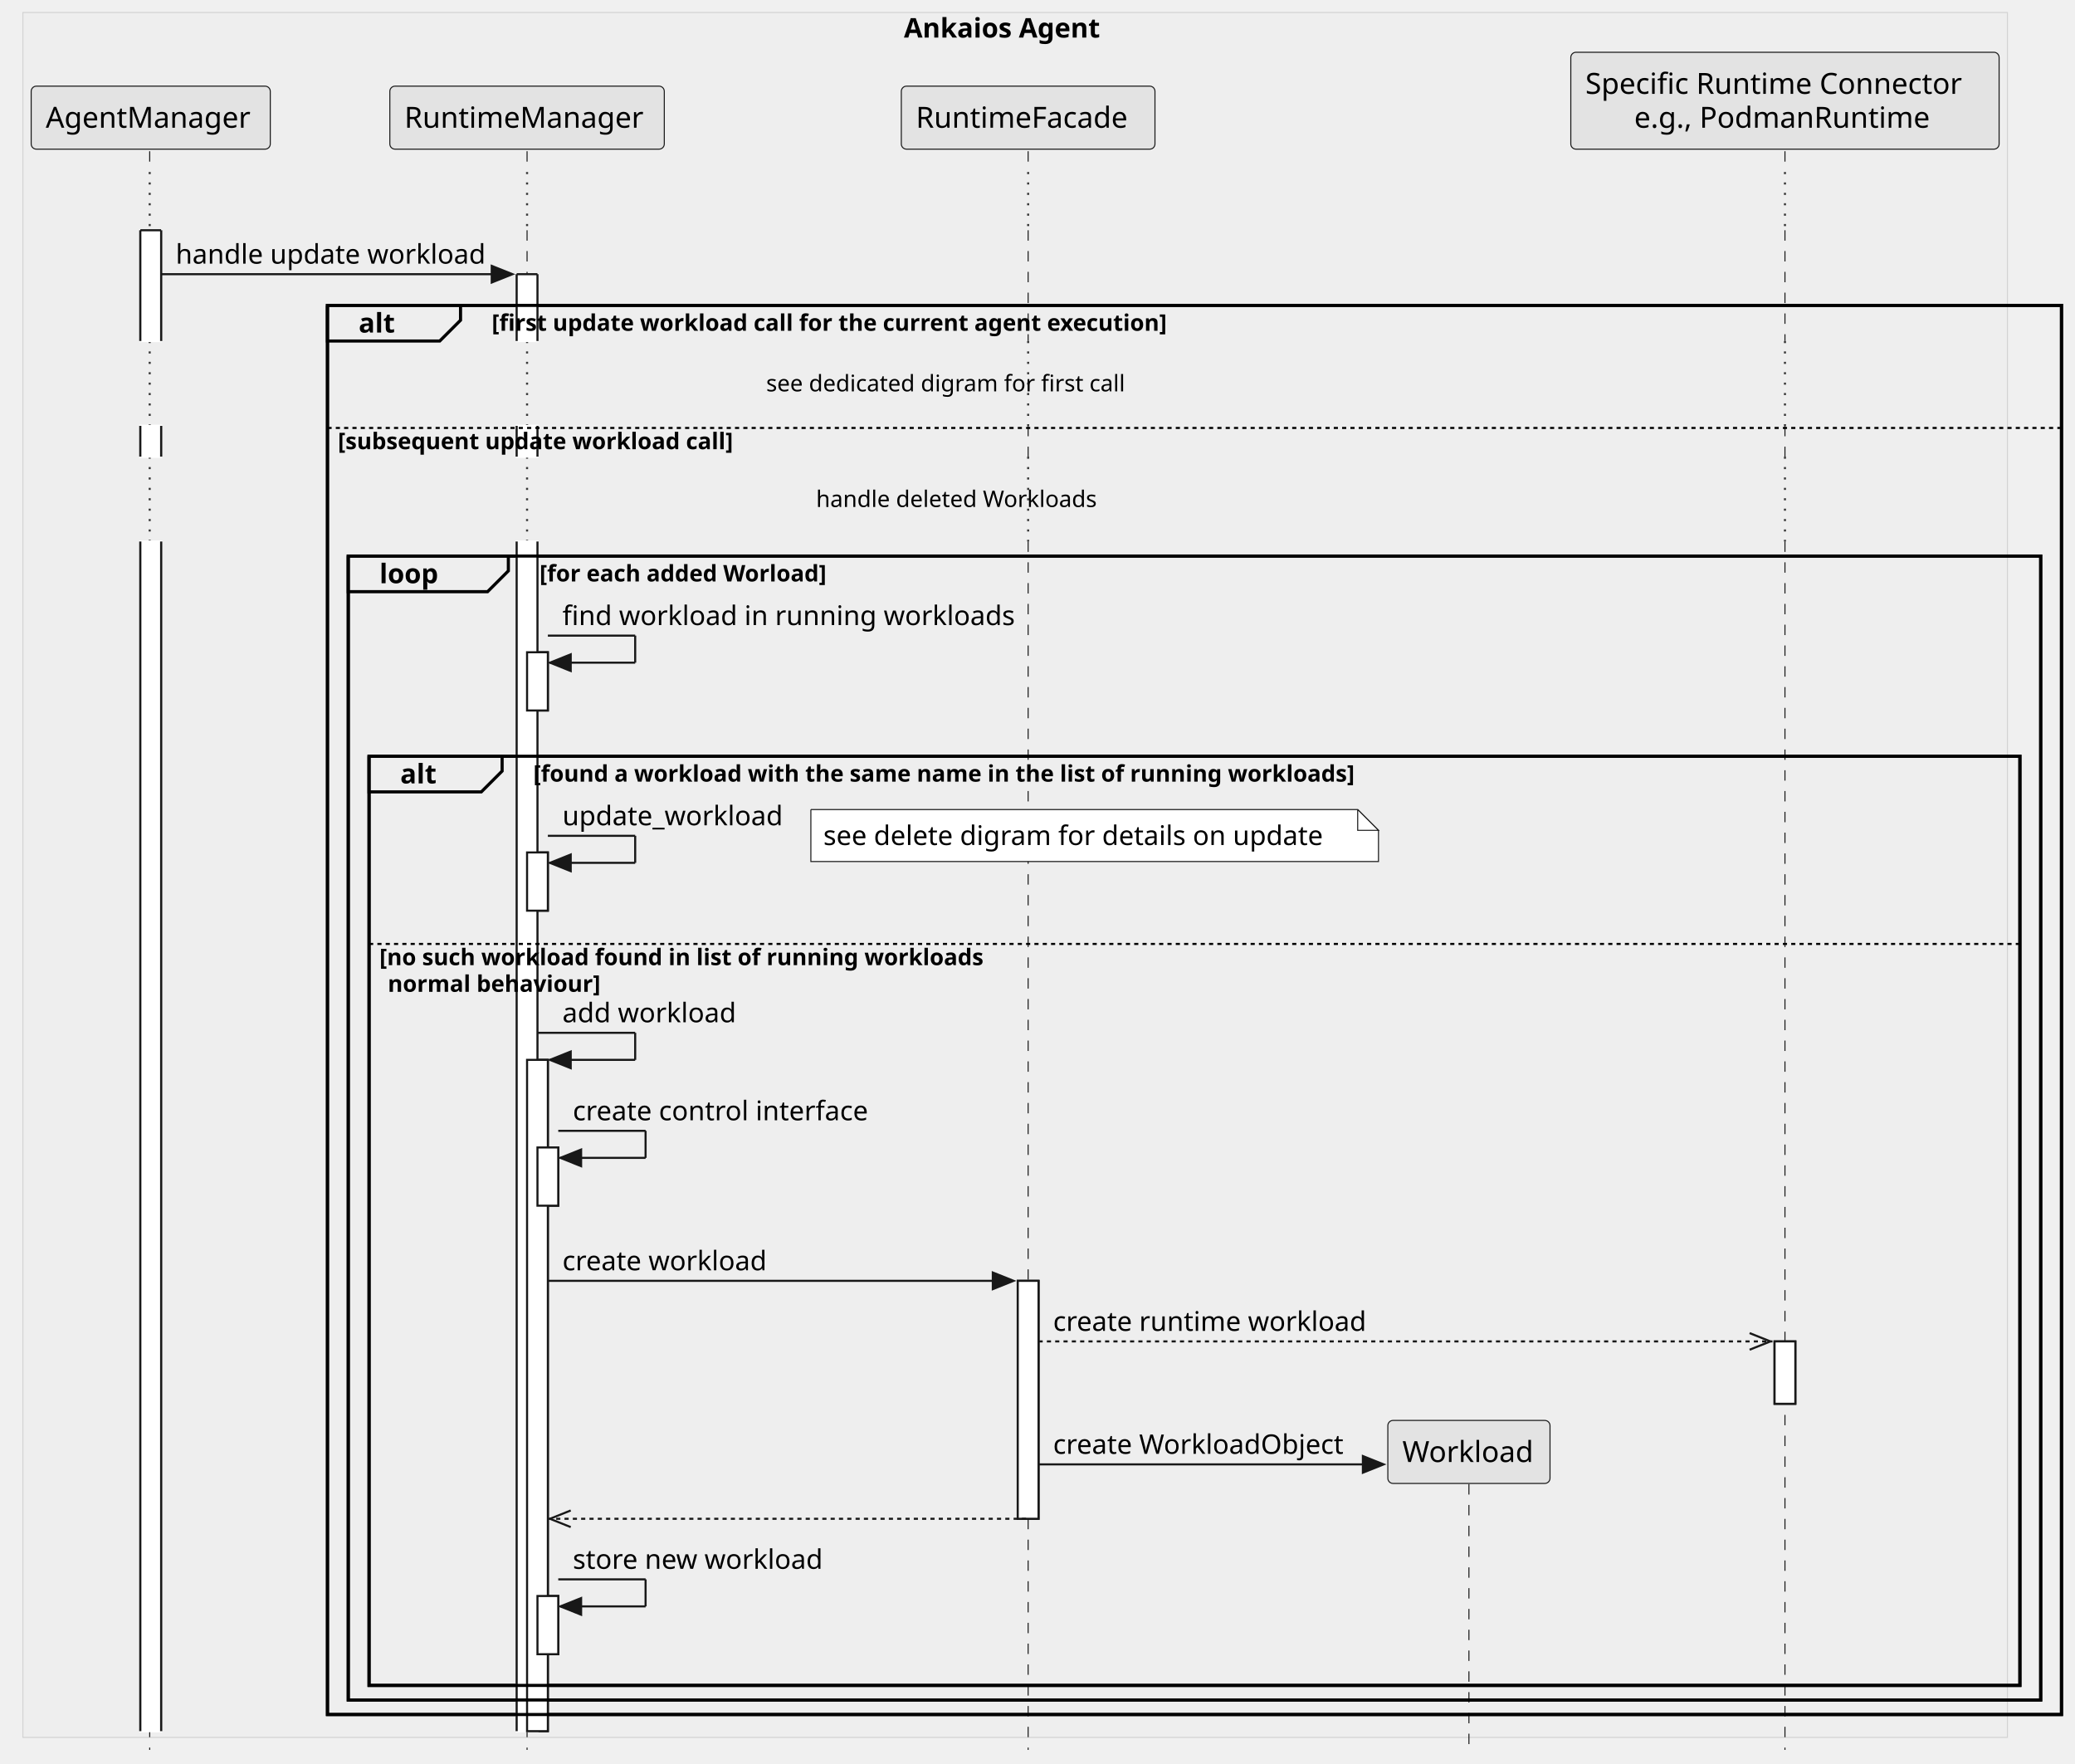
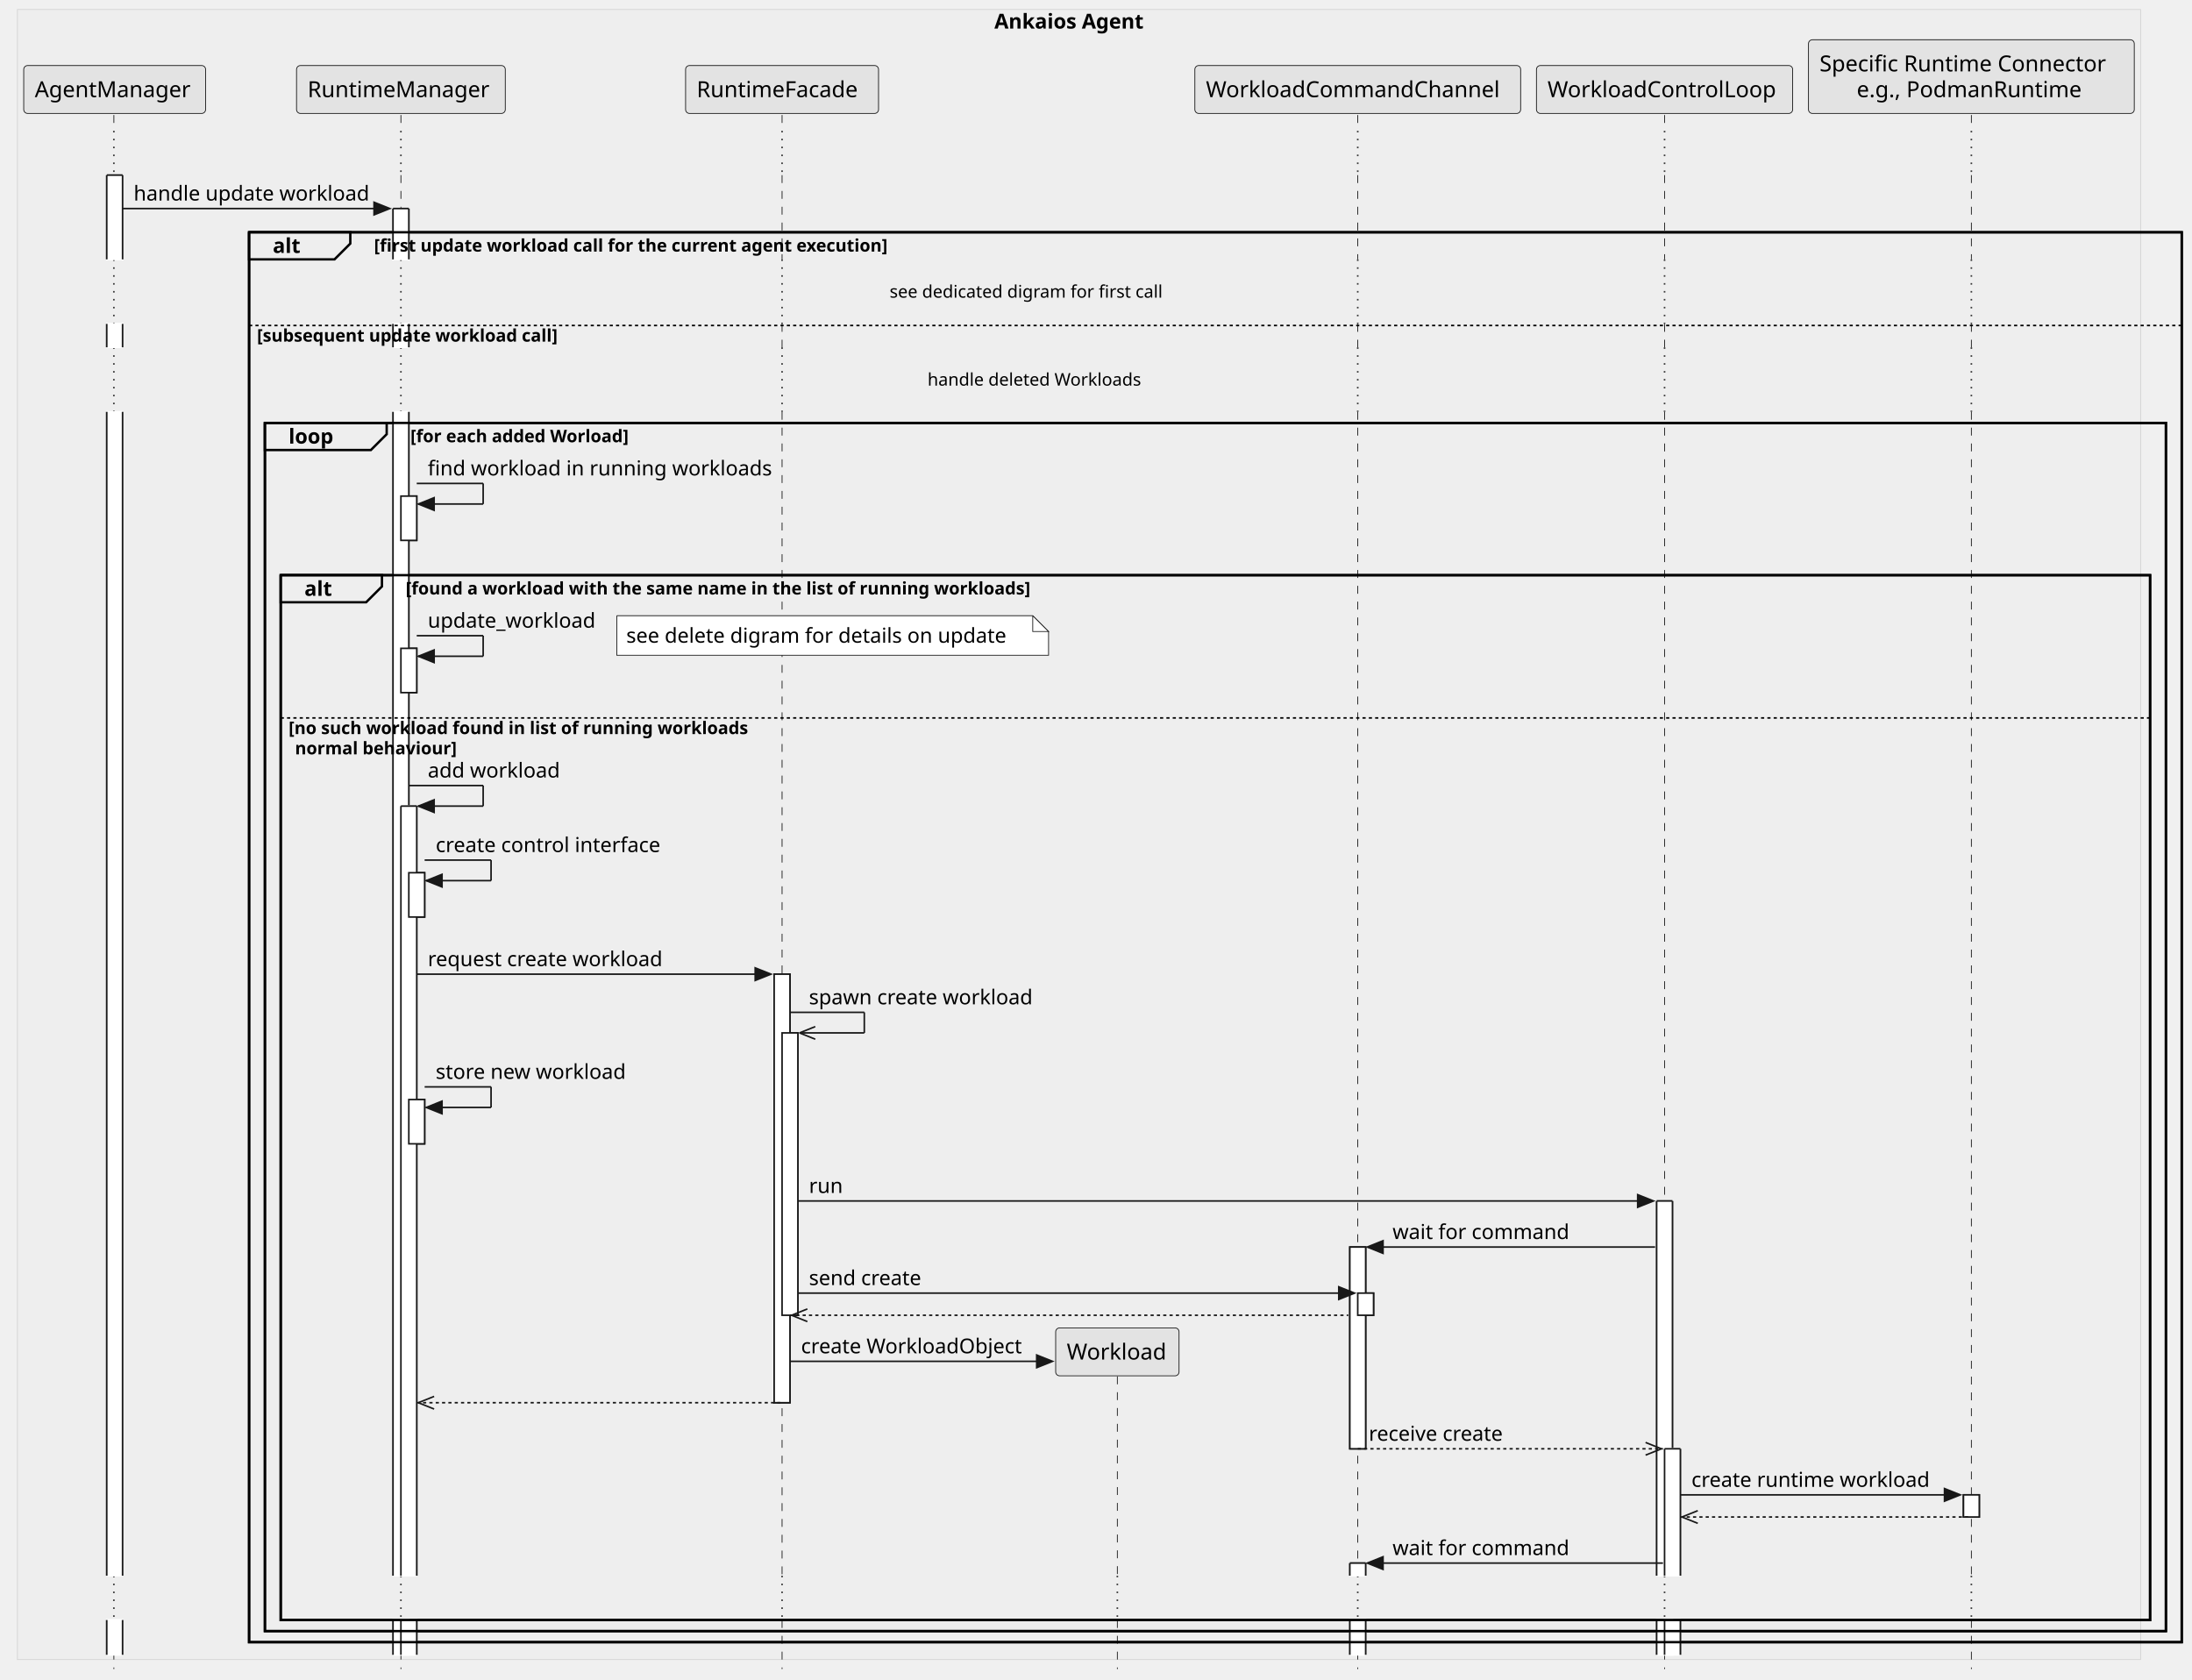
- <svg xmlns="http://www.w3.org/2000/svg" contentStyleType="text/css" height="848px" preserveAspectRatio="none" style="width:998px;height:848px;background:#FFFFFF;" version="1.1" viewBox="0 0 998 848" width="998px" zoomAndPan="magnify">
+ <svg xmlns="http://www.w3.org/2000/svg" contentStyleType="text/css" height="1062px" preserveAspectRatio="none" style="width:1386px;height:1062px;background:#FFFFFF;" version="1.1" viewBox="0 0 1386 1062" width="1386px" zoomAndPan="magnify">
  <defs />
  <g>
-     <rect fill="#EEEEEE" height="829.508" style="stroke:#D3D3D3;stroke-width:0.5;" width="954.5" x="11" y="6" />
-     <text fill="#000000" font-family="sans-serif" font-size="13" font-weight="bold" lengthAdjust="spacing" textLength="107" x="434.75" y="18.067">Ankaios Agent</text>
+     <rect fill="#EEEEEE" height="1043.305" style="stroke:#D3D3D3;stroke-width:0.5;" width="1342.5" x="11" y="6" />
+     <text fill="#000000" font-family="sans-serif" font-size="13" font-weight="bold" lengthAdjust="spacing" textLength="107" x="628.75" y="18.067">Ankaios Agent</text>
    <rect fill="#FFFFFF" height="53.266" style="stroke:#FFFFFF;stroke-width:1.0;" width="10" x="67.5" y="110.727" />
    <line style="stroke:#181818;stroke-width:1.0;" x1="67.5" x2="67.5" y1="110.727" y2="163.992" />
    <line style="stroke:#181818;stroke-width:1.0;" x1="77.5" x2="77.5" y1="110.727" y2="163.992" />
    <line style="stroke:#181818;stroke-width:1.0;" x1="67.5" x2="77.5" y1="110.727" y2="110.727" />
    <rect fill="#FFFFFF" height="14.805" style="stroke:#FFFFFF;stroke-width:1.0;" width="10" x="67.5" y="204.797" />
    <line style="stroke:#181818;stroke-width:1.0;" x1="67.5" x2="67.5" y1="204.797" y2="219.602" />
    <line style="stroke:#181818;stroke-width:1.0;" x1="77.5" x2="77.5" y1="204.797" y2="219.602" />
-     <rect fill="#FFFFFF" height="572.102" style="stroke:#FFFFFF;stroke-width:1.0;" width="10" x="67.5" y="260.406" />
-     <line style="stroke:#181818;stroke-width:1.0;" x1="67.5" x2="67.5" y1="260.406" y2="832.508" />
-     <line style="stroke:#181818;stroke-width:1.0;" x1="77.5" x2="77.5" y1="260.406" y2="832.508" />
+     <rect fill="#FFFFFF" height="735.898" style="stroke:#FFFFFF;stroke-width:1.0;" width="10" x="67.5" y="260.406" />
+     <line style="stroke:#181818;stroke-width:1.0;" x1="67.5" x2="67.5" y1="260.406" y2="996.305" />
+     <line style="stroke:#181818;stroke-width:1.0;" x1="77.5" x2="77.5" y1="260.406" y2="996.305" />
+     <rect fill="#FFFFFF" height="22" style="stroke:#FFFFFF;stroke-width:1.0;" width="10" x="67.5" y="1024.305" />
+     <line style="stroke:#181818;stroke-width:1.0;" x1="67.5" x2="67.5" y1="1024.305" y2="1046.305" />
+     <line style="stroke:#181818;stroke-width:1.0;" x1="77.5" x2="77.5" y1="1024.305" y2="1046.305" />
    <rect fill="#FFFFFF" height="32.133" style="stroke:#FFFFFF;stroke-width:1.0;" width="10" x="248.5" y="131.859" />
    <line style="stroke:#181818;stroke-width:1.0;" x1="248.5" x2="248.5" y1="131.859" y2="163.992" />
    <line style="stroke:#181818;stroke-width:1.0;" x1="258.5" x2="258.5" y1="131.859" y2="163.992" />
    <line style="stroke:#181818;stroke-width:1.0;" x1="248.5" x2="258.5" y1="131.859" y2="131.859" />
    <rect fill="#FFFFFF" height="14.805" style="stroke:#FFFFFF;stroke-width:1.0;" width="10" x="248.5" y="204.797" />
    <line style="stroke:#181818;stroke-width:1.0;" x1="248.5" x2="248.5" y1="204.797" y2="219.602" />
    <line style="stroke:#181818;stroke-width:1.0;" x1="258.5" x2="258.5" y1="204.797" y2="219.602" />
-     <rect fill="#FFFFFF" height="572.102" style="stroke:#FFFFFF;stroke-width:1.0;" width="10" x="248.5" y="260.406" />
-     <line style="stroke:#181818;stroke-width:1.0;" x1="248.5" x2="248.5" y1="260.406" y2="832.508" />
-     <line style="stroke:#181818;stroke-width:1.0;" x1="258.5" x2="258.5" y1="260.406" y2="832.508" />
+     <rect fill="#FFFFFF" height="735.898" style="stroke:#FFFFFF;stroke-width:1.0;" width="10" x="248.5" y="260.406" />
+     <line style="stroke:#181818;stroke-width:1.0;" x1="248.5" x2="248.5" y1="260.406" y2="996.305" />
+     <line style="stroke:#181818;stroke-width:1.0;" x1="258.5" x2="258.5" y1="260.406" y2="996.305" />
+     <rect fill="#FFFFFF" height="22" style="stroke:#FFFFFF;stroke-width:1.0;" width="10" x="248.5" y="1024.305" />
+     <line style="stroke:#181818;stroke-width:1.0;" x1="248.5" x2="248.5" y1="1024.305" y2="1046.305" />
+     <line style="stroke:#181818;stroke-width:1.0;" x1="258.5" x2="258.5" y1="1024.305" y2="1046.305" />
    <rect fill="#FFFFFF" height="28" style="stroke:#181818;stroke-width:1.0;" width="10" x="253.5" y="313.672" />
    <rect fill="#FFFFFF" height="28" style="stroke:#181818;stroke-width:1.0;" width="10" x="253.5" y="409.938" />
-     <rect fill="#FFFFFF" height="322.828" style="stroke:#181818;stroke-width:1.0;" width="10" x="253.5" y="509.68" />
+     <rect fill="#FFFFFF" height="486.625" style="stroke:#FFFFFF;stroke-width:1.0;" width="10" x="253.5" y="509.68" />
+     <line style="stroke:#181818;stroke-width:1.0;" x1="253.5" x2="253.5" y1="509.68" y2="996.305" />
+     <line style="stroke:#181818;stroke-width:1.0;" x1="263.5" x2="263.5" y1="509.68" y2="996.305" />
+     <line style="stroke:#181818;stroke-width:1.0;" x1="253.5" x2="263.5" y1="509.68" y2="509.68" />
+     <rect fill="#FFFFFF" height="22" style="stroke:#FFFFFF;stroke-width:1.0;" width="10" x="253.5" y="1024.305" />
+     <line style="stroke:#181818;stroke-width:1.0;" x1="253.5" x2="253.5" y1="1024.305" y2="1046.305" />
+     <line style="stroke:#181818;stroke-width:1.0;" x1="263.5" x2="263.5" y1="1024.305" y2="1046.305" />
    <rect fill="#FFFFFF" height="28" style="stroke:#181818;stroke-width:1.0;" width="10" x="258.5" y="551.812" />
-     <rect fill="#FFFFFF" height="28" style="stroke:#181818;stroke-width:1.0;" width="10" x="258.5" y="767.508" />
-     <rect fill="#FFFFFF" height="114.43" style="stroke:#181818;stroke-width:1.0;" width="10" x="489.5" y="615.945" />
-     <rect fill="#FFFFFF" height="30" style="stroke:#181818;stroke-width:1.0;" width="10" x="853.5" y="645.078" />
-     <rect fill="none" height="677.648" style="stroke:#000000;stroke-width:1.5;" width="834" x="157.5" y="146.859" />
-     <rect fill="none" height="550.102" style="stroke:#000000;stroke-width:1.5;" width="814" x="167.5" y="267.406" />
-     <rect fill="none" height="446.836" style="stroke:#000000;stroke-width:1.5;" width="794" x="177.5" y="363.672" />
+     <rect fill="#FFFFFF" height="28" style="stroke:#181818;stroke-width:1.0;" width="10" x="258.5" y="695.211" />
+     <rect fill="#FFFFFF" height="270.961" style="stroke:#181818;stroke-width:1.0;" width="10" x="489.5" y="615.945" />
+     <rect fill="#FFFFFF" height="178.531" style="stroke:#181818;stroke-width:1.0;" width="10" x="494.5" y="653.078" />
+     <rect fill="#FFFFFF" height="127.562" style="stroke:#181818;stroke-width:1.0;" width="10" x="853.5" y="788.477" />
+     <rect fill="#FFFFFF" height="14" style="stroke:#181818;stroke-width:1.0;" width="10" x="858.5" y="817.609" />
+     <rect fill="#FFFFFF" height="8" style="stroke:#FFFFFF;stroke-width:1.0;" width="10" x="853.5" y="988.305" />
+     <line style="stroke:#181818;stroke-width:1.0;" x1="853.5" x2="853.5" y1="988.305" y2="996.305" />
+     <line style="stroke:#181818;stroke-width:1.0;" x1="863.5" x2="863.5" y1="988.305" y2="996.305" />
+     <line style="stroke:#181818;stroke-width:1.0;" x1="853.5" x2="863.5" y1="988.305" y2="988.305" />
+     <rect fill="#FFFFFF" height="22" style="stroke:#FFFFFF;stroke-width:1.0;" width="10" x="853.5" y="1024.305" />
+     <line style="stroke:#181818;stroke-width:1.0;" x1="853.5" x2="853.5" y1="1024.305" y2="1046.305" />
+     <line style="stroke:#181818;stroke-width:1.0;" x1="863.5" x2="863.5" y1="1024.305" y2="1046.305" />
+     <rect fill="#FFFFFF" height="236.961" style="stroke:#FFFFFF;stroke-width:1.0;" width="10" x="1047.5" y="759.344" />
+     <line style="stroke:#181818;stroke-width:1.0;" x1="1047.5" x2="1047.5" y1="759.344" y2="996.305" />
+     <line style="stroke:#181818;stroke-width:1.0;" x1="1057.5" x2="1057.5" y1="759.344" y2="996.305" />
+     <line style="stroke:#181818;stroke-width:1.0;" x1="1047.5" x2="1057.5" y1="759.344" y2="759.344" />
+     <rect fill="#FFFFFF" height="22" style="stroke:#FFFFFF;stroke-width:1.0;" width="10" x="1047.5" y="1024.305" />
+     <line style="stroke:#181818;stroke-width:1.0;" x1="1047.5" x2="1047.5" y1="1024.305" y2="1046.305" />
+     <line style="stroke:#181818;stroke-width:1.0;" x1="1057.5" x2="1057.5" y1="1024.305" y2="1046.305" />
+     <rect fill="#FFFFFF" height="80.266" style="stroke:#FFFFFF;stroke-width:1.0;" width="10" x="1052.5" y="916.039" />
+     <line style="stroke:#181818;stroke-width:1.0;" x1="1052.5" x2="1052.5" y1="916.039" y2="996.305" />
+     <line style="stroke:#181818;stroke-width:1.0;" x1="1062.5" x2="1062.5" y1="916.039" y2="996.305" />
+     <line style="stroke:#181818;stroke-width:1.0;" x1="1052.5" x2="1062.5" y1="916.039" y2="916.039" />
+     <rect fill="#FFFFFF" height="22" style="stroke:#FFFFFF;stroke-width:1.0;" width="10" x="1052.5" y="1024.305" />
+     <line style="stroke:#181818;stroke-width:1.0;" x1="1052.5" x2="1052.5" y1="1024.305" y2="1046.305" />
+     <line style="stroke:#181818;stroke-width:1.0;" x1="1062.5" x2="1062.5" y1="1024.305" y2="1046.305" />
+     <rect fill="#FFFFFF" height="14" style="stroke:#181818;stroke-width:1.0;" width="10" x="1241.5" y="945.172" />
+     <rect fill="none" height="891.445" style="stroke:#000000;stroke-width:1.5;" width="1222" x="157.5" y="146.859" />
+     <rect fill="none" height="763.898" style="stroke:#000000;stroke-width:1.5;" width="1202" x="167.5" y="267.406" />
+     <rect fill="none" height="660.633" style="stroke:#000000;stroke-width:1.5;" width="1182" x="177.5" y="363.672" />
    <line style="stroke:#181818;stroke-width:0.5;stroke-dasharray:5.0,5.0;" x1="72" x2="72" y1="72.727" y2="82.727" />
    <line style="stroke:#383838;stroke-width:1.0;stroke-dasharray:1.0,4.0;" x1="72" x2="72" y1="82.727" y2="110.727" />
    <line style="stroke:#181818;stroke-width:0.5;stroke-dasharray:5.0,5.0;" x1="72" x2="72" y1="110.727" y2="163.992" />
    <line style="stroke:#383838;stroke-width:1.0;stroke-dasharray:1.0,4.0;" x1="72" x2="72" y1="163.992" y2="204.797" />
    <line style="stroke:#181818;stroke-width:0.5;stroke-dasharray:5.0,5.0;" x1="72" x2="72" y1="204.797" y2="219.602" />
    <line style="stroke:#383838;stroke-width:1.0;stroke-dasharray:1.0,4.0;" x1="72" x2="72" y1="219.602" y2="260.406" />
-     <line style="stroke:#181818;stroke-width:0.5;stroke-dasharray:5.0,5.0;" x1="72" x2="72" y1="260.406" y2="841.508" />
+     <line style="stroke:#181818;stroke-width:0.5;stroke-dasharray:5.0,5.0;" x1="72" x2="72" y1="260.406" y2="996.305" />
+     <line style="stroke:#383838;stroke-width:1.0;stroke-dasharray:1.0,4.0;" x1="72" x2="72" y1="996.305" y2="1024.305" />
+     <line style="stroke:#181818;stroke-width:0.5;stroke-dasharray:5.0,5.0;" x1="72" x2="72" y1="1024.305" y2="1055.305" />
    <line style="stroke:#181818;stroke-width:0.5;stroke-dasharray:5.0,5.0;" x1="253.5" x2="253.5" y1="72.727" y2="82.727" />
    <line style="stroke:#383838;stroke-width:1.0;stroke-dasharray:1.0,4.0;" x1="253.5" x2="253.5" y1="82.727" y2="110.727" />
    <line style="stroke:#181818;stroke-width:0.5;stroke-dasharray:5.0,5.0;" x1="253.5" x2="253.5" y1="110.727" y2="163.992" />
    <line style="stroke:#383838;stroke-width:1.0;stroke-dasharray:1.0,4.0;" x1="253.5" x2="253.5" y1="163.992" y2="204.797" />
    <line style="stroke:#181818;stroke-width:0.5;stroke-dasharray:5.0,5.0;" x1="253.5" x2="253.5" y1="204.797" y2="219.602" />
    <line style="stroke:#383838;stroke-width:1.0;stroke-dasharray:1.0,4.0;" x1="253.5" x2="253.5" y1="219.602" y2="260.406" />
-     <line style="stroke:#181818;stroke-width:0.5;stroke-dasharray:5.0,5.0;" x1="253.5" x2="253.5" y1="260.406" y2="841.508" />
+     <line style="stroke:#181818;stroke-width:0.5;stroke-dasharray:5.0,5.0;" x1="253.5" x2="253.5" y1="260.406" y2="996.305" />
+     <line style="stroke:#383838;stroke-width:1.0;stroke-dasharray:1.0,4.0;" x1="253.5" x2="253.5" y1="996.305" y2="1024.305" />
+     <line style="stroke:#181818;stroke-width:0.5;stroke-dasharray:5.0,5.0;" x1="253.5" x2="253.5" y1="1024.305" y2="1055.305" />
    <line style="stroke:#181818;stroke-width:0.5;stroke-dasharray:5.0,5.0;" x1="494.5" x2="494.5" y1="72.727" y2="82.727" />
    <line style="stroke:#383838;stroke-width:1.0;stroke-dasharray:1.0,4.0;" x1="494.5" x2="494.5" y1="82.727" y2="110.727" />
    <line style="stroke:#181818;stroke-width:0.5;stroke-dasharray:5.0,5.0;" x1="494.5" x2="494.5" y1="110.727" y2="163.992" />
    <line style="stroke:#383838;stroke-width:1.0;stroke-dasharray:1.0,4.0;" x1="494.5" x2="494.5" y1="163.992" y2="204.797" />
    <line style="stroke:#181818;stroke-width:0.5;stroke-dasharray:5.0,5.0;" x1="494.5" x2="494.5" y1="204.797" y2="219.602" />
    <line style="stroke:#383838;stroke-width:1.0;stroke-dasharray:1.0,4.0;" x1="494.5" x2="494.5" y1="219.602" y2="260.406" />
-     <line style="stroke:#181818;stroke-width:0.5;stroke-dasharray:5.0,5.0;" x1="494.5" x2="494.5" y1="260.406" y2="841.508" />
-     <line style="stroke:#181818;stroke-width:0.5;stroke-dasharray:5.0,5.0;" x1="706.5" x2="706.5" y1="713.727" y2="841.508" />
+     <line style="stroke:#181818;stroke-width:0.5;stroke-dasharray:5.0,5.0;" x1="494.5" x2="494.5" y1="260.406" y2="996.305" />
+     <line style="stroke:#383838;stroke-width:1.0;stroke-dasharray:1.0,4.0;" x1="494.5" x2="494.5" y1="996.305" y2="1024.305" />
+     <line style="stroke:#181818;stroke-width:0.5;stroke-dasharray:5.0,5.0;" x1="494.5" x2="494.5" y1="1024.305" y2="1055.305" />
+     <line style="stroke:#181818;stroke-width:0.5;stroke-dasharray:5.0,5.0;" x1="706.5" x2="706.5" y1="870.258" y2="996.305" />
+     <line style="stroke:#383838;stroke-width:1.0;stroke-dasharray:1.0,4.0;" x1="706.5" x2="706.5" y1="996.305" y2="1024.305" />
+     <line style="stroke:#181818;stroke-width:0.5;stroke-dasharray:5.0,5.0;" x1="706.5" x2="706.5" y1="1024.305" y2="1055.305" />
    <line style="stroke:#181818;stroke-width:0.5;stroke-dasharray:5.0,5.0;" x1="858.5" x2="858.5" y1="72.727" y2="82.727" />
    <line style="stroke:#383838;stroke-width:1.0;stroke-dasharray:1.0,4.0;" x1="858.5" x2="858.5" y1="82.727" y2="110.727" />
    <line style="stroke:#181818;stroke-width:0.5;stroke-dasharray:5.0,5.0;" x1="858.5" x2="858.5" y1="110.727" y2="163.992" />
    <line style="stroke:#383838;stroke-width:1.0;stroke-dasharray:1.0,4.0;" x1="858.5" x2="858.5" y1="163.992" y2="204.797" />
    <line style="stroke:#181818;stroke-width:0.5;stroke-dasharray:5.0,5.0;" x1="858.5" x2="858.5" y1="204.797" y2="219.602" />
    <line style="stroke:#383838;stroke-width:1.0;stroke-dasharray:1.0,4.0;" x1="858.5" x2="858.5" y1="219.602" y2="260.406" />
-     <line style="stroke:#181818;stroke-width:0.5;stroke-dasharray:5.0,5.0;" x1="858.5" x2="858.5" y1="260.406" y2="841.508" />
+     <line style="stroke:#181818;stroke-width:0.5;stroke-dasharray:5.0,5.0;" x1="858.5" x2="858.5" y1="260.406" y2="996.305" />
+     <line style="stroke:#383838;stroke-width:1.0;stroke-dasharray:1.0,4.0;" x1="858.5" x2="858.5" y1="996.305" y2="1024.305" />
+     <line style="stroke:#181818;stroke-width:0.5;stroke-dasharray:5.0,5.0;" x1="858.5" x2="858.5" y1="1024.305" y2="1055.305" />
+     <line style="stroke:#181818;stroke-width:0.5;stroke-dasharray:5.0,5.0;" x1="1052.5" x2="1052.5" y1="72.727" y2="82.727" />
+     <line style="stroke:#383838;stroke-width:1.0;stroke-dasharray:1.0,4.0;" x1="1052.5" x2="1052.5" y1="82.727" y2="110.727" />
+     <line style="stroke:#181818;stroke-width:0.5;stroke-dasharray:5.0,5.0;" x1="1052.5" x2="1052.5" y1="110.727" y2="163.992" />
+     <line style="stroke:#383838;stroke-width:1.0;stroke-dasharray:1.0,4.0;" x1="1052.5" x2="1052.5" y1="163.992" y2="204.797" />
+     <line style="stroke:#181818;stroke-width:0.5;stroke-dasharray:5.0,5.0;" x1="1052.5" x2="1052.5" y1="204.797" y2="219.602" />
+     <line style="stroke:#383838;stroke-width:1.0;stroke-dasharray:1.0,4.0;" x1="1052.5" x2="1052.5" y1="219.602" y2="260.406" />
+     <line style="stroke:#181818;stroke-width:0.5;stroke-dasharray:5.0,5.0;" x1="1052.5" x2="1052.5" y1="260.406" y2="996.305" />
+     <line style="stroke:#383838;stroke-width:1.0;stroke-dasharray:1.0,4.0;" x1="1052.5" x2="1052.5" y1="996.305" y2="1024.305" />
+     <line style="stroke:#181818;stroke-width:0.5;stroke-dasharray:5.0,5.0;" x1="1052.5" x2="1052.5" y1="1024.305" y2="1055.305" />
+     <line style="stroke:#181818;stroke-width:0.5;stroke-dasharray:5.0,5.0;" x1="1246.5" x2="1246.5" y1="72.727" y2="82.727" />
+     <line style="stroke:#383838;stroke-width:1.0;stroke-dasharray:1.0,4.0;" x1="1246.5" x2="1246.5" y1="82.727" y2="110.727" />
+     <line style="stroke:#181818;stroke-width:0.5;stroke-dasharray:5.0,5.0;" x1="1246.5" x2="1246.5" y1="110.727" y2="163.992" />
+     <line style="stroke:#383838;stroke-width:1.0;stroke-dasharray:1.0,4.0;" x1="1246.5" x2="1246.5" y1="163.992" y2="204.797" />
+     <line style="stroke:#181818;stroke-width:0.5;stroke-dasharray:5.0,5.0;" x1="1246.5" x2="1246.5" y1="204.797" y2="219.602" />
+     <line style="stroke:#383838;stroke-width:1.0;stroke-dasharray:1.0,4.0;" x1="1246.5" x2="1246.5" y1="219.602" y2="260.406" />
+     <line style="stroke:#181818;stroke-width:0.5;stroke-dasharray:5.0,5.0;" x1="1246.5" x2="1246.5" y1="260.406" y2="996.305" />
+     <line style="stroke:#383838;stroke-width:1.0;stroke-dasharray:1.0,4.0;" x1="1246.5" x2="1246.5" y1="996.305" y2="1024.305" />
+     <line style="stroke:#181818;stroke-width:0.5;stroke-dasharray:5.0,5.0;" x1="1246.5" x2="1246.5" y1="1024.305" y2="1055.305" />
    <rect fill="#E3E3E3" height="30.297" rx="2.5" ry="2.5" style="stroke:#181818;stroke-width:0.5;" width="115" x="15" y="41.43" />
    <text fill="#000000" font-family="sans-serif" font-size="14" lengthAdjust="spacing" textLength="101" x="22" y="61.425">AgentManager</text>
    <rect fill="#E3E3E3" height="30.297" rx="2.5" ry="2.5" style="stroke:#181818;stroke-width:0.5;" width="132" x="187.5" y="41.43" />
    <text fill="#000000" font-family="sans-serif" font-size="14" lengthAdjust="spacing" textLength="118" x="194.5" y="61.425">RuntimeManager</text>
    <rect fill="#E3E3E3" height="30.297" rx="2.5" ry="2.5" style="stroke:#181818;stroke-width:0.5;" width="122" x="433.5" y="41.43" />
    <text fill="#000000" font-family="sans-serif" font-size="14" lengthAdjust="spacing" textLength="108" x="440.5" y="61.425">RuntimeFacade</text>
-     <rect fill="#E3E3E3" height="46.594" rx="2.5" ry="2.5" style="stroke:#181818;stroke-width:0.5;" width="206" x="755.5" y="25.133" />
-     <text fill="#000000" font-family="sans-serif" font-size="14" lengthAdjust="spacing" textLength="192" x="762.5" y="45.128">Specific Runtime Connector</text>
-     <text fill="#000000" font-family="sans-serif" font-size="14" lengthAdjust="spacing" textLength="149" x="786" y="61.425">e.g., PodmanRuntime</text>
+     <rect fill="#E3E3E3" height="30.297" rx="2.5" ry="2.5" style="stroke:#181818;stroke-width:0.5;" width="206" x="755.5" y="41.43" />
+     <text fill="#000000" font-family="sans-serif" font-size="14" lengthAdjust="spacing" textLength="192" x="762.5" y="61.425">WorkloadCommandChannel</text>
+     <rect fill="#E3E3E3" height="30.297" rx="2.5" ry="2.5" style="stroke:#181818;stroke-width:0.5;" width="162" x="971.5" y="41.43" />
+     <text fill="#000000" font-family="sans-serif" font-size="14" lengthAdjust="spacing" textLength="148" x="978.5" y="61.425">WorkloadControlLoop</text>
+     <rect fill="#E3E3E3" height="46.594" rx="2.5" ry="2.5" style="stroke:#181818;stroke-width:0.5;" width="206" x="1143.5" y="25.133" />
+     <text fill="#000000" font-family="sans-serif" font-size="14" lengthAdjust="spacing" textLength="192" x="1150.5" y="45.128">Specific Runtime Connector</text>
+     <text fill="#000000" font-family="sans-serif" font-size="14" lengthAdjust="spacing" textLength="149" x="1174" y="61.425">e.g., PodmanRuntime</text>
    <rect fill="#FFFFFF" height="53.266" style="stroke:#FFFFFF;stroke-width:1.0;" width="10" x="67.5" y="110.727" />
    <line style="stroke:#181818;stroke-width:1.0;" x1="67.5" x2="67.5" y1="110.727" y2="163.992" />
    <line style="stroke:#181818;stroke-width:1.0;" x1="77.5" x2="77.5" y1="110.727" y2="163.992" />
    <line style="stroke:#181818;stroke-width:1.0;" x1="67.5" x2="77.5" y1="110.727" y2="110.727" />
    <rect fill="#FFFFFF" height="14.805" style="stroke:#FFFFFF;stroke-width:1.0;" width="10" x="67.5" y="204.797" />
    <line style="stroke:#181818;stroke-width:1.0;" x1="67.5" x2="67.5" y1="204.797" y2="219.602" />
    <line style="stroke:#181818;stroke-width:1.0;" x1="77.5" x2="77.5" y1="204.797" y2="219.602" />
-     <rect fill="#FFFFFF" height="572.102" style="stroke:#FFFFFF;stroke-width:1.0;" width="10" x="67.5" y="260.406" />
-     <line style="stroke:#181818;stroke-width:1.0;" x1="67.5" x2="67.5" y1="260.406" y2="832.508" />
-     <line style="stroke:#181818;stroke-width:1.0;" x1="77.5" x2="77.5" y1="260.406" y2="832.508" />
+     <rect fill="#FFFFFF" height="735.898" style="stroke:#FFFFFF;stroke-width:1.0;" width="10" x="67.5" y="260.406" />
+     <line style="stroke:#181818;stroke-width:1.0;" x1="67.5" x2="67.5" y1="260.406" y2="996.305" />
+     <line style="stroke:#181818;stroke-width:1.0;" x1="77.5" x2="77.5" y1="260.406" y2="996.305" />
+     <rect fill="#FFFFFF" height="22" style="stroke:#FFFFFF;stroke-width:1.0;" width="10" x="67.5" y="1024.305" />
+     <line style="stroke:#181818;stroke-width:1.0;" x1="67.5" x2="67.5" y1="1024.305" y2="1046.305" />
+     <line style="stroke:#181818;stroke-width:1.0;" x1="77.5" x2="77.5" y1="1024.305" y2="1046.305" />
    <rect fill="#FFFFFF" height="32.133" style="stroke:#FFFFFF;stroke-width:1.0;" width="10" x="248.5" y="131.859" />
    <line style="stroke:#181818;stroke-width:1.0;" x1="248.5" x2="248.5" y1="131.859" y2="163.992" />
    <line style="stroke:#181818;stroke-width:1.0;" x1="258.5" x2="258.5" y1="131.859" y2="163.992" />
    <line style="stroke:#181818;stroke-width:1.0;" x1="248.5" x2="258.5" y1="131.859" y2="131.859" />
    <rect fill="#FFFFFF" height="14.805" style="stroke:#FFFFFF;stroke-width:1.0;" width="10" x="248.5" y="204.797" />
    <line style="stroke:#181818;stroke-width:1.0;" x1="248.5" x2="248.5" y1="204.797" y2="219.602" />
    <line style="stroke:#181818;stroke-width:1.0;" x1="258.5" x2="258.5" y1="204.797" y2="219.602" />
-     <rect fill="#FFFFFF" height="572.102" style="stroke:#FFFFFF;stroke-width:1.0;" width="10" x="248.5" y="260.406" />
-     <line style="stroke:#181818;stroke-width:1.0;" x1="248.5" x2="248.5" y1="260.406" y2="832.508" />
-     <line style="stroke:#181818;stroke-width:1.0;" x1="258.5" x2="258.5" y1="260.406" y2="832.508" />
+     <rect fill="#FFFFFF" height="735.898" style="stroke:#FFFFFF;stroke-width:1.0;" width="10" x="248.5" y="260.406" />
+     <line style="stroke:#181818;stroke-width:1.0;" x1="248.5" x2="248.5" y1="260.406" y2="996.305" />
+     <line style="stroke:#181818;stroke-width:1.0;" x1="258.5" x2="258.5" y1="260.406" y2="996.305" />
+     <rect fill="#FFFFFF" height="22" style="stroke:#FFFFFF;stroke-width:1.0;" width="10" x="248.5" y="1024.305" />
+     <line style="stroke:#181818;stroke-width:1.0;" x1="248.5" x2="248.5" y1="1024.305" y2="1046.305" />
+     <line style="stroke:#181818;stroke-width:1.0;" x1="258.5" x2="258.5" y1="1024.305" y2="1046.305" />
    <rect fill="#FFFFFF" height="28" style="stroke:#181818;stroke-width:1.0;" width="10" x="253.5" y="313.672" />
    <rect fill="#FFFFFF" height="28" style="stroke:#181818;stroke-width:1.0;" width="10" x="253.5" y="409.938" />
-     <rect fill="#FFFFFF" height="322.828" style="stroke:#181818;stroke-width:1.0;" width="10" x="253.5" y="509.68" />
+     <rect fill="#FFFFFF" height="486.625" style="stroke:#FFFFFF;stroke-width:1.0;" width="10" x="253.5" y="509.68" />
+     <line style="stroke:#181818;stroke-width:1.0;" x1="253.5" x2="253.5" y1="509.68" y2="996.305" />
+     <line style="stroke:#181818;stroke-width:1.0;" x1="263.5" x2="263.5" y1="509.68" y2="996.305" />
+     <line style="stroke:#181818;stroke-width:1.0;" x1="253.5" x2="263.5" y1="509.68" y2="509.68" />
+     <rect fill="#FFFFFF" height="22" style="stroke:#FFFFFF;stroke-width:1.0;" width="10" x="253.5" y="1024.305" />
+     <line style="stroke:#181818;stroke-width:1.0;" x1="253.5" x2="253.5" y1="1024.305" y2="1046.305" />
+     <line style="stroke:#181818;stroke-width:1.0;" x1="263.5" x2="263.5" y1="1024.305" y2="1046.305" />
    <rect fill="#FFFFFF" height="28" style="stroke:#181818;stroke-width:1.0;" width="10" x="258.5" y="551.812" />
-     <rect fill="#FFFFFF" height="28" style="stroke:#181818;stroke-width:1.0;" width="10" x="258.5" y="767.508" />
-     <rect fill="#FFFFFF" height="114.43" style="stroke:#181818;stroke-width:1.0;" width="10" x="489.5" y="615.945" />
-     <rect fill="#FFFFFF" height="30" style="stroke:#181818;stroke-width:1.0;" width="10" x="853.5" y="645.078" />
+     <rect fill="#FFFFFF" height="28" style="stroke:#181818;stroke-width:1.0;" width="10" x="258.5" y="695.211" />
+     <rect fill="#FFFFFF" height="270.961" style="stroke:#181818;stroke-width:1.0;" width="10" x="489.5" y="615.945" />
+     <rect fill="#FFFFFF" height="178.531" style="stroke:#181818;stroke-width:1.0;" width="10" x="494.5" y="653.078" />
+     <rect fill="#FFFFFF" height="127.562" style="stroke:#181818;stroke-width:1.0;" width="10" x="853.5" y="788.477" />
+     <rect fill="#FFFFFF" height="14" style="stroke:#181818;stroke-width:1.0;" width="10" x="858.5" y="817.609" />
+     <rect fill="#FFFFFF" height="8" style="stroke:#FFFFFF;stroke-width:1.0;" width="10" x="853.5" y="988.305" />
+     <line style="stroke:#181818;stroke-width:1.0;" x1="853.5" x2="853.5" y1="988.305" y2="996.305" />
+     <line style="stroke:#181818;stroke-width:1.0;" x1="863.5" x2="863.5" y1="988.305" y2="996.305" />
+     <line style="stroke:#181818;stroke-width:1.0;" x1="853.5" x2="863.5" y1="988.305" y2="988.305" />
+     <rect fill="#FFFFFF" height="22" style="stroke:#FFFFFF;stroke-width:1.0;" width="10" x="853.5" y="1024.305" />
+     <line style="stroke:#181818;stroke-width:1.0;" x1="853.5" x2="853.5" y1="1024.305" y2="1046.305" />
+     <line style="stroke:#181818;stroke-width:1.0;" x1="863.5" x2="863.5" y1="1024.305" y2="1046.305" />
+     <rect fill="#FFFFFF" height="236.961" style="stroke:#FFFFFF;stroke-width:1.0;" width="10" x="1047.5" y="759.344" />
+     <line style="stroke:#181818;stroke-width:1.0;" x1="1047.5" x2="1047.5" y1="759.344" y2="996.305" />
+     <line style="stroke:#181818;stroke-width:1.0;" x1="1057.5" x2="1057.5" y1="759.344" y2="996.305" />
+     <line style="stroke:#181818;stroke-width:1.0;" x1="1047.5" x2="1057.5" y1="759.344" y2="759.344" />
+     <rect fill="#FFFFFF" height="22" style="stroke:#FFFFFF;stroke-width:1.0;" width="10" x="1047.5" y="1024.305" />
+     <line style="stroke:#181818;stroke-width:1.0;" x1="1047.5" x2="1047.5" y1="1024.305" y2="1046.305" />
+     <line style="stroke:#181818;stroke-width:1.0;" x1="1057.5" x2="1057.5" y1="1024.305" y2="1046.305" />
+     <rect fill="#FFFFFF" height="80.266" style="stroke:#FFFFFF;stroke-width:1.0;" width="10" x="1052.5" y="916.039" />
+     <line style="stroke:#181818;stroke-width:1.0;" x1="1052.5" x2="1052.5" y1="916.039" y2="996.305" />
+     <line style="stroke:#181818;stroke-width:1.0;" x1="1062.5" x2="1062.5" y1="916.039" y2="996.305" />
+     <line style="stroke:#181818;stroke-width:1.0;" x1="1052.5" x2="1062.5" y1="916.039" y2="916.039" />
+     <rect fill="#FFFFFF" height="22" style="stroke:#FFFFFF;stroke-width:1.0;" width="10" x="1052.5" y="1024.305" />
+     <line style="stroke:#181818;stroke-width:1.0;" x1="1052.5" x2="1052.5" y1="1024.305" y2="1046.305" />
+     <line style="stroke:#181818;stroke-width:1.0;" x1="1062.5" x2="1062.5" y1="1024.305" y2="1046.305" />
+     <rect fill="#FFFFFF" height="14" style="stroke:#181818;stroke-width:1.0;" width="10" x="1241.5" y="945.172" />
    <polygon fill="#181818" points="236.5,127.859,246.5,131.859,236.5,135.859" style="stroke:#181818;stroke-width:1.0;" />
    <line style="stroke:#181818;stroke-width:1.0;" x1="77.5" x2="242.5" y1="131.859" y2="131.859" />
    <text fill="#000000" font-family="sans-serif" font-size="13" lengthAdjust="spacing" textLength="152" x="84.5" y="126.793">handle update workload</text>
    <path d="M157.5,146.859 L221.5,146.859 L221.5,153.992 L211.5,163.992 L157.5,163.992 L157.5,146.859 " fill="#EEEEEE" style="stroke:#000000;stroke-width:1.5;" />
-     <rect fill="none" height="677.648" style="stroke:#000000;stroke-width:1.5;" width="834" x="157.5" y="146.859" />
+     <rect fill="none" height="891.445" style="stroke:#000000;stroke-width:1.5;" width="1222" x="157.5" y="146.859" />
    <text fill="#000000" font-family="sans-serif" font-size="13" font-weight="bold" lengthAdjust="spacing" textLength="19" x="172.5" y="159.926">alt</text>
    <text fill="#000000" font-family="sans-serif" font-size="11" font-weight="bold" lengthAdjust="spacing" textLength="380" x="236.5" y="159.07">[first update workload call for the current agent execution]</text>
-     <text fill="#000000" font-family="sans-serif" font-size="11" lengthAdjust="spacing" textLength="194" x="368.5" y="188.203">see dedicated digram for first call</text>
-     <line style="stroke:#000000;stroke-width:1.0;stroke-dasharray:2.0,2.0;" x1="157.5" x2="991.5" y1="205.797" y2="205.797" />
+     <text fill="#000000" font-family="sans-serif" font-size="11" lengthAdjust="spacing" textLength="194" x="562.5" y="188.203">see dedicated digram for first call</text>
+     <line style="stroke:#000000;stroke-width:1.0;stroke-dasharray:2.0,2.0;" x1="157.5" x2="1379.5" y1="205.797" y2="205.797" />
    <text fill="#000000" font-family="sans-serif" font-size="11" font-weight="bold" lengthAdjust="spacing" textLength="224" x="162.5" y="216.007">[subsequent update workload call]</text>
-     <text fill="#000000" font-family="sans-serif" font-size="11" lengthAdjust="spacing" textLength="146" x="392.5" y="243.812">handle deleted Workloads</text>
+     <text fill="#000000" font-family="sans-serif" font-size="11" lengthAdjust="spacing" textLength="146" x="586.5" y="243.812">handle deleted Workloads</text>
    <path d="M167.5,267.406 L244.5,267.406 L244.5,274.539 L234.5,284.539 L167.5,284.539 L167.5,267.406 " fill="#EEEEEE" style="stroke:#000000;stroke-width:1.5;" />
-     <rect fill="none" height="550.102" style="stroke:#000000;stroke-width:1.5;" width="814" x="167.5" y="267.406" />
+     <rect fill="none" height="763.898" style="stroke:#000000;stroke-width:1.5;" width="1202" x="167.5" y="267.406" />
    <text fill="#000000" font-family="sans-serif" font-size="13" font-weight="bold" lengthAdjust="spacing" textLength="32" x="182.5" y="280.473">loop</text>
    <text fill="#000000" font-family="sans-serif" font-size="11" font-weight="bold" lengthAdjust="spacing" textLength="165" x="259.5" y="279.617">[for each added Worload]</text>
    <line style="stroke:#181818;stroke-width:1.0;" x1="263.5" x2="305.5" y1="305.672" y2="305.672" />
    <line style="stroke:#181818;stroke-width:1.0;" x1="305.5" x2="305.5" y1="305.672" y2="318.672" />
    <line style="stroke:#181818;stroke-width:1.0;" x1="264.5" x2="305.5" y1="318.672" y2="318.672" />
    <polygon fill="#181818" points="274.5,314.672,264.5,318.672,274.5,322.672" style="stroke:#181818;stroke-width:1.0;" />
    <text fill="#000000" font-family="sans-serif" font-size="13" lengthAdjust="spacing" textLength="217" x="270.5" y="300.606">find workload in running workloads</text>
    <path d="M177.5,363.672 L241.5,363.672 L241.5,370.805 L231.5,380.805 L177.5,380.805 L177.5,363.672 " fill="#EEEEEE" style="stroke:#000000;stroke-width:1.5;" />
-     <rect fill="none" height="446.836" style="stroke:#000000;stroke-width:1.5;" width="794" x="177.5" y="363.672" />
+     <rect fill="none" height="660.633" style="stroke:#000000;stroke-width:1.5;" width="1182" x="177.5" y="363.672" />
    <text fill="#000000" font-family="sans-serif" font-size="13" font-weight="bold" lengthAdjust="spacing" textLength="19" x="192.5" y="376.739">alt</text>
    <text fill="#000000" font-family="sans-serif" font-size="11" font-weight="bold" lengthAdjust="spacing" textLength="461" x="256.5" y="375.882">[found a workload with the same name in the list of running workloads]</text>
    <line style="stroke:#181818;stroke-width:1.0;" x1="263.5" x2="305.5" y1="401.938" y2="401.938" />
    <line style="stroke:#181818;stroke-width:1.0;" x1="305.5" x2="305.5" y1="401.938" y2="414.938" />
    <line style="stroke:#181818;stroke-width:1.0;" x1="264.5" x2="305.5" y1="414.938" y2="414.938" />
    <polygon fill="#181818" points="274.5,410.938,264.5,414.938,274.5,418.938" style="stroke:#181818;stroke-width:1.0;" />
    <text fill="#000000" font-family="sans-serif" font-size="13" lengthAdjust="spacing" textLength="108" x="270.5" y="396.872">update_workload</text>
    <path d="M390,389.305 L390,414.305 L663,414.305 L663,399.305 L653,389.305 L390,389.305 " fill="#FFFFFF" style="stroke:#181818;stroke-width:0.5;" />
    <path d="M653,389.305 L653,399.305 L663,399.305 L653,389.305 " fill="#FFFFFF" style="stroke:#181818;stroke-width:0.5;" />
    <text fill="#000000" font-family="sans-serif" font-size="13" lengthAdjust="spacing" textLength="252" x="396" y="406.372">see delete digram for details on update</text>
-     <line style="stroke:#000000;stroke-width:1.0;stroke-dasharray:2.0,2.0;" x1="177.5" x2="971.5" y1="453.938" y2="453.938" />
+     <line style="stroke:#000000;stroke-width:1.0;stroke-dasharray:2.0,2.0;" x1="177.5" x2="1359.5" y1="453.938" y2="453.938" />
    <text fill="#000000" font-family="sans-serif" font-size="11" font-weight="bold" lengthAdjust="spacing" textLength="339" x="182.5" y="464.148">[no such workload found in list of running workloads</text>
    <text fill="#000000" font-family="sans-serif" font-size="11" font-weight="bold" lengthAdjust="spacing" textLength="117" x="186.5" y="476.953">normal behaviour]</text>
    <line style="stroke:#181818;stroke-width:1.0;" x1="258.5" x2="305.5" y1="496.68" y2="496.68" />
    <line style="stroke:#181818;stroke-width:1.0;" x1="305.5" x2="305.5" y1="496.68" y2="509.68" />
    <line style="stroke:#181818;stroke-width:1.0;" x1="264.5" x2="305.5" y1="509.68" y2="509.68" />
    <polygon fill="#181818" points="274.5,505.68,264.5,509.68,274.5,513.68" style="stroke:#181818;stroke-width:1.0;" />
    <text fill="#000000" font-family="sans-serif" font-size="13" lengthAdjust="spacing" textLength="84" x="270.5" y="491.614">add workload</text>
    <line style="stroke:#181818;stroke-width:1.0;" x1="268.5" x2="310.5" y1="543.812" y2="543.812" />
    <line style="stroke:#181818;stroke-width:1.0;" x1="310.5" x2="310.5" y1="543.812" y2="556.812" />
    <line style="stroke:#181818;stroke-width:1.0;" x1="269.5" x2="310.5" y1="556.812" y2="556.812" />
    <polygon fill="#181818" points="279.5,552.812,269.5,556.812,279.5,560.812" style="stroke:#181818;stroke-width:1.0;" />
    <text fill="#000000" font-family="sans-serif" font-size="13" lengthAdjust="spacing" textLength="149" x="275.5" y="538.747">create control interface</text>
    <polygon fill="#181818" points="477.5,611.945,487.5,615.945,477.5,619.945" style="stroke:#181818;stroke-width:1.0;" />
    <line style="stroke:#181818;stroke-width:1.0;" x1="263.5" x2="483.5" y1="615.945" y2="615.945" />
-     <text fill="#000000" font-family="sans-serif" font-size="13" lengthAdjust="spacing" textLength="101" x="270.5" y="610.879">create workload</text>
-     <line style="stroke:#181818;stroke-width:1.0;" x1="851.5" x2="841.5" y1="645.078" y2="641.078" />
-     <line style="stroke:#181818;stroke-width:1.0;" x1="851.5" x2="841.5" y1="645.078" y2="649.078" />
-     <line style="stroke:#181818;stroke-width:1.0;stroke-dasharray:2.0,2.0;" x1="499.5" x2="852.5" y1="645.078" y2="645.078" />
-     <text fill="#000000" font-family="sans-serif" font-size="13" lengthAdjust="spacing" textLength="155" x="506.5" y="640.012">create runtime workload</text>
-     <polygon fill="#181818" points="655.5,700.211,665.5,704.211,655.5,708.211" style="stroke:#181818;stroke-width:1.0;" />
-     <line style="stroke:#181818;stroke-width:1.0;" x1="499.5" x2="661.5" y1="704.211" y2="704.211" />
-     <text fill="#000000" font-family="sans-serif" font-size="13" lengthAdjust="spacing" textLength="144" x="506.5" y="699.145">create WorkloadObject</text>
-     <rect fill="#E3E3E3" height="30.297" rx="2.5" ry="2.5" style="stroke:#181818;stroke-width:0.5;" width="78" x="667.5" y="683.078" />
-     <text fill="#000000" font-family="sans-serif" font-size="14" lengthAdjust="spacing" textLength="64" x="674.5" y="703.073">Workload</text>
-     <line style="stroke:#181818;stroke-width:1.0;" x1="264.5" x2="274.5" y1="730.375" y2="726.375" />
-     <line style="stroke:#181818;stroke-width:1.0;" x1="264.5" x2="274.5" y1="730.375" y2="734.375" />
-     <line style="stroke:#181818;stroke-width:1.0;stroke-dasharray:2.0,2.0;" x1="263.5" x2="493.5" y1="730.375" y2="730.375" />
-     <line style="stroke:#181818;stroke-width:1.0;" x1="268.5" x2="310.5" y1="759.508" y2="759.508" />
-     <line style="stroke:#181818;stroke-width:1.0;" x1="310.5" x2="310.5" y1="759.508" y2="772.508" />
-     <line style="stroke:#181818;stroke-width:1.0;" x1="269.5" x2="310.5" y1="772.508" y2="772.508" />
-     <polygon fill="#181818" points="279.5,768.508,269.5,772.508,279.5,776.508" style="stroke:#181818;stroke-width:1.0;" />
-     <text fill="#000000" font-family="sans-serif" font-size="13" lengthAdjust="spacing" textLength="122" x="275.5" y="754.442">store new workload</text>
+     <text fill="#000000" font-family="sans-serif" font-size="13" lengthAdjust="spacing" textLength="154" x="270.5" y="610.879">request create workload</text>
+     <line style="stroke:#181818;stroke-width:1.0;" x1="499.5" x2="546.5" y1="640.078" y2="640.078" />
+     <line style="stroke:#181818;stroke-width:1.0;" x1="546.5" x2="546.5" y1="640.078" y2="653.078" />
+     <line style="stroke:#181818;stroke-width:1.0;" x1="505.5" x2="546.5" y1="653.078" y2="653.078" />
+     <line style="stroke:#181818;stroke-width:1.0;" x1="505.5" x2="515.5" y1="653.078" y2="649.078" />
+     <line style="stroke:#181818;stroke-width:1.0;" x1="505.5" x2="515.5" y1="653.078" y2="657.078" />
+     <text fill="#000000" font-family="sans-serif" font-size="13" lengthAdjust="spacing" textLength="145" x="511.5" y="635.012">spawn create workload</text>
+     <line style="stroke:#181818;stroke-width:1.0;" x1="268.5" x2="310.5" y1="687.211" y2="687.211" />
+     <line style="stroke:#181818;stroke-width:1.0;" x1="310.5" x2="310.5" y1="687.211" y2="700.211" />
+     <line style="stroke:#181818;stroke-width:1.0;" x1="269.5" x2="310.5" y1="700.211" y2="700.211" />
+     <polygon fill="#181818" points="279.5,696.211,269.5,700.211,279.5,704.211" style="stroke:#181818;stroke-width:1.0;" />
+     <text fill="#000000" font-family="sans-serif" font-size="13" lengthAdjust="spacing" textLength="122" x="275.5" y="682.145">store new workload</text>
+     <polygon fill="#181818" points="1035.5,755.344,1045.5,759.344,1035.5,763.344" style="stroke:#181818;stroke-width:1.0;" />
+     <line style="stroke:#181818;stroke-width:1.0;" x1="504.5" x2="1041.5" y1="759.344" y2="759.344" />
+     <text fill="#000000" font-family="sans-serif" font-size="13" lengthAdjust="spacing" textLength="21" x="511.5" y="754.278">run</text>
+     <polygon fill="#181818" points="874.5,784.477,864.5,788.477,874.5,792.477" style="stroke:#181818;stroke-width:1.0;" />
+     <line style="stroke:#181818;stroke-width:1.0;" x1="868.5" x2="1046.5" y1="788.477" y2="788.477" />
+     <text fill="#000000" font-family="sans-serif" font-size="13" lengthAdjust="spacing" textLength="115" x="880.5" y="783.411">wait for command</text>
+     <polygon fill="#181818" points="846.5,813.609,856.5,817.609,846.5,821.609" style="stroke:#181818;stroke-width:1.0;" />
+     <line style="stroke:#181818;stroke-width:1.0;" x1="504.5" x2="852.5" y1="817.609" y2="817.609" />
+     <text fill="#000000" font-family="sans-serif" font-size="13" lengthAdjust="spacing" textLength="76" x="511.5" y="812.543">send create</text>
+     <line style="stroke:#181818;stroke-width:1.0;" x1="500.5" x2="510.5" y1="831.609" y2="827.609" />
+     <line style="stroke:#181818;stroke-width:1.0;" x1="500.5" x2="510.5" y1="831.609" y2="835.609" />
+     <line style="stroke:#181818;stroke-width:1.0;stroke-dasharray:2.0,2.0;" x1="499.5" x2="852.5" y1="831.609" y2="831.609" />
+     <polygon fill="#181818" points="655.5,856.742,665.5,860.742,655.5,864.742" style="stroke:#181818;stroke-width:1.0;" />
+     <line style="stroke:#181818;stroke-width:1.0;" x1="499.5" x2="661.5" y1="860.742" y2="860.742" />
+     <text fill="#000000" font-family="sans-serif" font-size="13" lengthAdjust="spacing" textLength="144" x="506.5" y="855.676">create WorkloadObject</text>
+     <rect fill="#E3E3E3" height="30.297" rx="2.5" ry="2.5" style="stroke:#181818;stroke-width:0.5;" width="78" x="667.5" y="839.609" />
+     <text fill="#000000" font-family="sans-serif" font-size="14" lengthAdjust="spacing" textLength="64" x="674.5" y="859.605">Workload</text>
+     <line style="stroke:#181818;stroke-width:1.0;" x1="264.5" x2="274.5" y1="886.906" y2="882.906" />
+     <line style="stroke:#181818;stroke-width:1.0;" x1="264.5" x2="274.5" y1="886.906" y2="890.906" />
+     <line style="stroke:#181818;stroke-width:1.0;stroke-dasharray:2.0,2.0;" x1="263.5" x2="493.5" y1="886.906" y2="886.906" />
+     <line style="stroke:#181818;stroke-width:1.0;" x1="1050.5" x2="1040.5" y1="916.039" y2="912.039" />
+     <line style="stroke:#181818;stroke-width:1.0;" x1="1050.5" x2="1040.5" y1="916.039" y2="920.039" />
+     <line style="stroke:#181818;stroke-width:1.0;stroke-dasharray:2.0,2.0;" x1="858.5" x2="1051.5" y1="916.039" y2="916.039" />
+     <text fill="#000000" font-family="sans-serif" font-size="13" lengthAdjust="spacing" textLength="91" x="865.5" y="910.973">receive create</text>
+     <polygon fill="#181818" points="1229.5,941.172,1239.5,945.172,1229.5,949.172" style="stroke:#181818;stroke-width:1.0;" />
+     <line style="stroke:#181818;stroke-width:1.0;" x1="1062.5" x2="1235.5" y1="945.172" y2="945.172" />
+     <text fill="#000000" font-family="sans-serif" font-size="13" lengthAdjust="spacing" textLength="155" x="1069.5" y="940.106">create runtime workload</text>
+     <line style="stroke:#181818;stroke-width:1.0;" x1="1063.5" x2="1073.5" y1="959.172" y2="955.172" />
+     <line style="stroke:#181818;stroke-width:1.0;" x1="1063.5" x2="1073.5" y1="959.172" y2="963.172" />
+     <line style="stroke:#181818;stroke-width:1.0;stroke-dasharray:2.0,2.0;" x1="1062.5" x2="1245.5" y1="959.172" y2="959.172" />
+     <polygon fill="#181818" points="874.5,984.305,864.5,988.305,874.5,992.305" style="stroke:#181818;stroke-width:1.0;" />
+     <line style="stroke:#181818;stroke-width:1.0;" x1="868.5" x2="1051.5" y1="988.305" y2="988.305" />
+     <text fill="#000000" font-family="sans-serif" font-size="13" lengthAdjust="spacing" textLength="115" x="880.5" y="983.239">wait for command</text>
  </g>
</svg>
